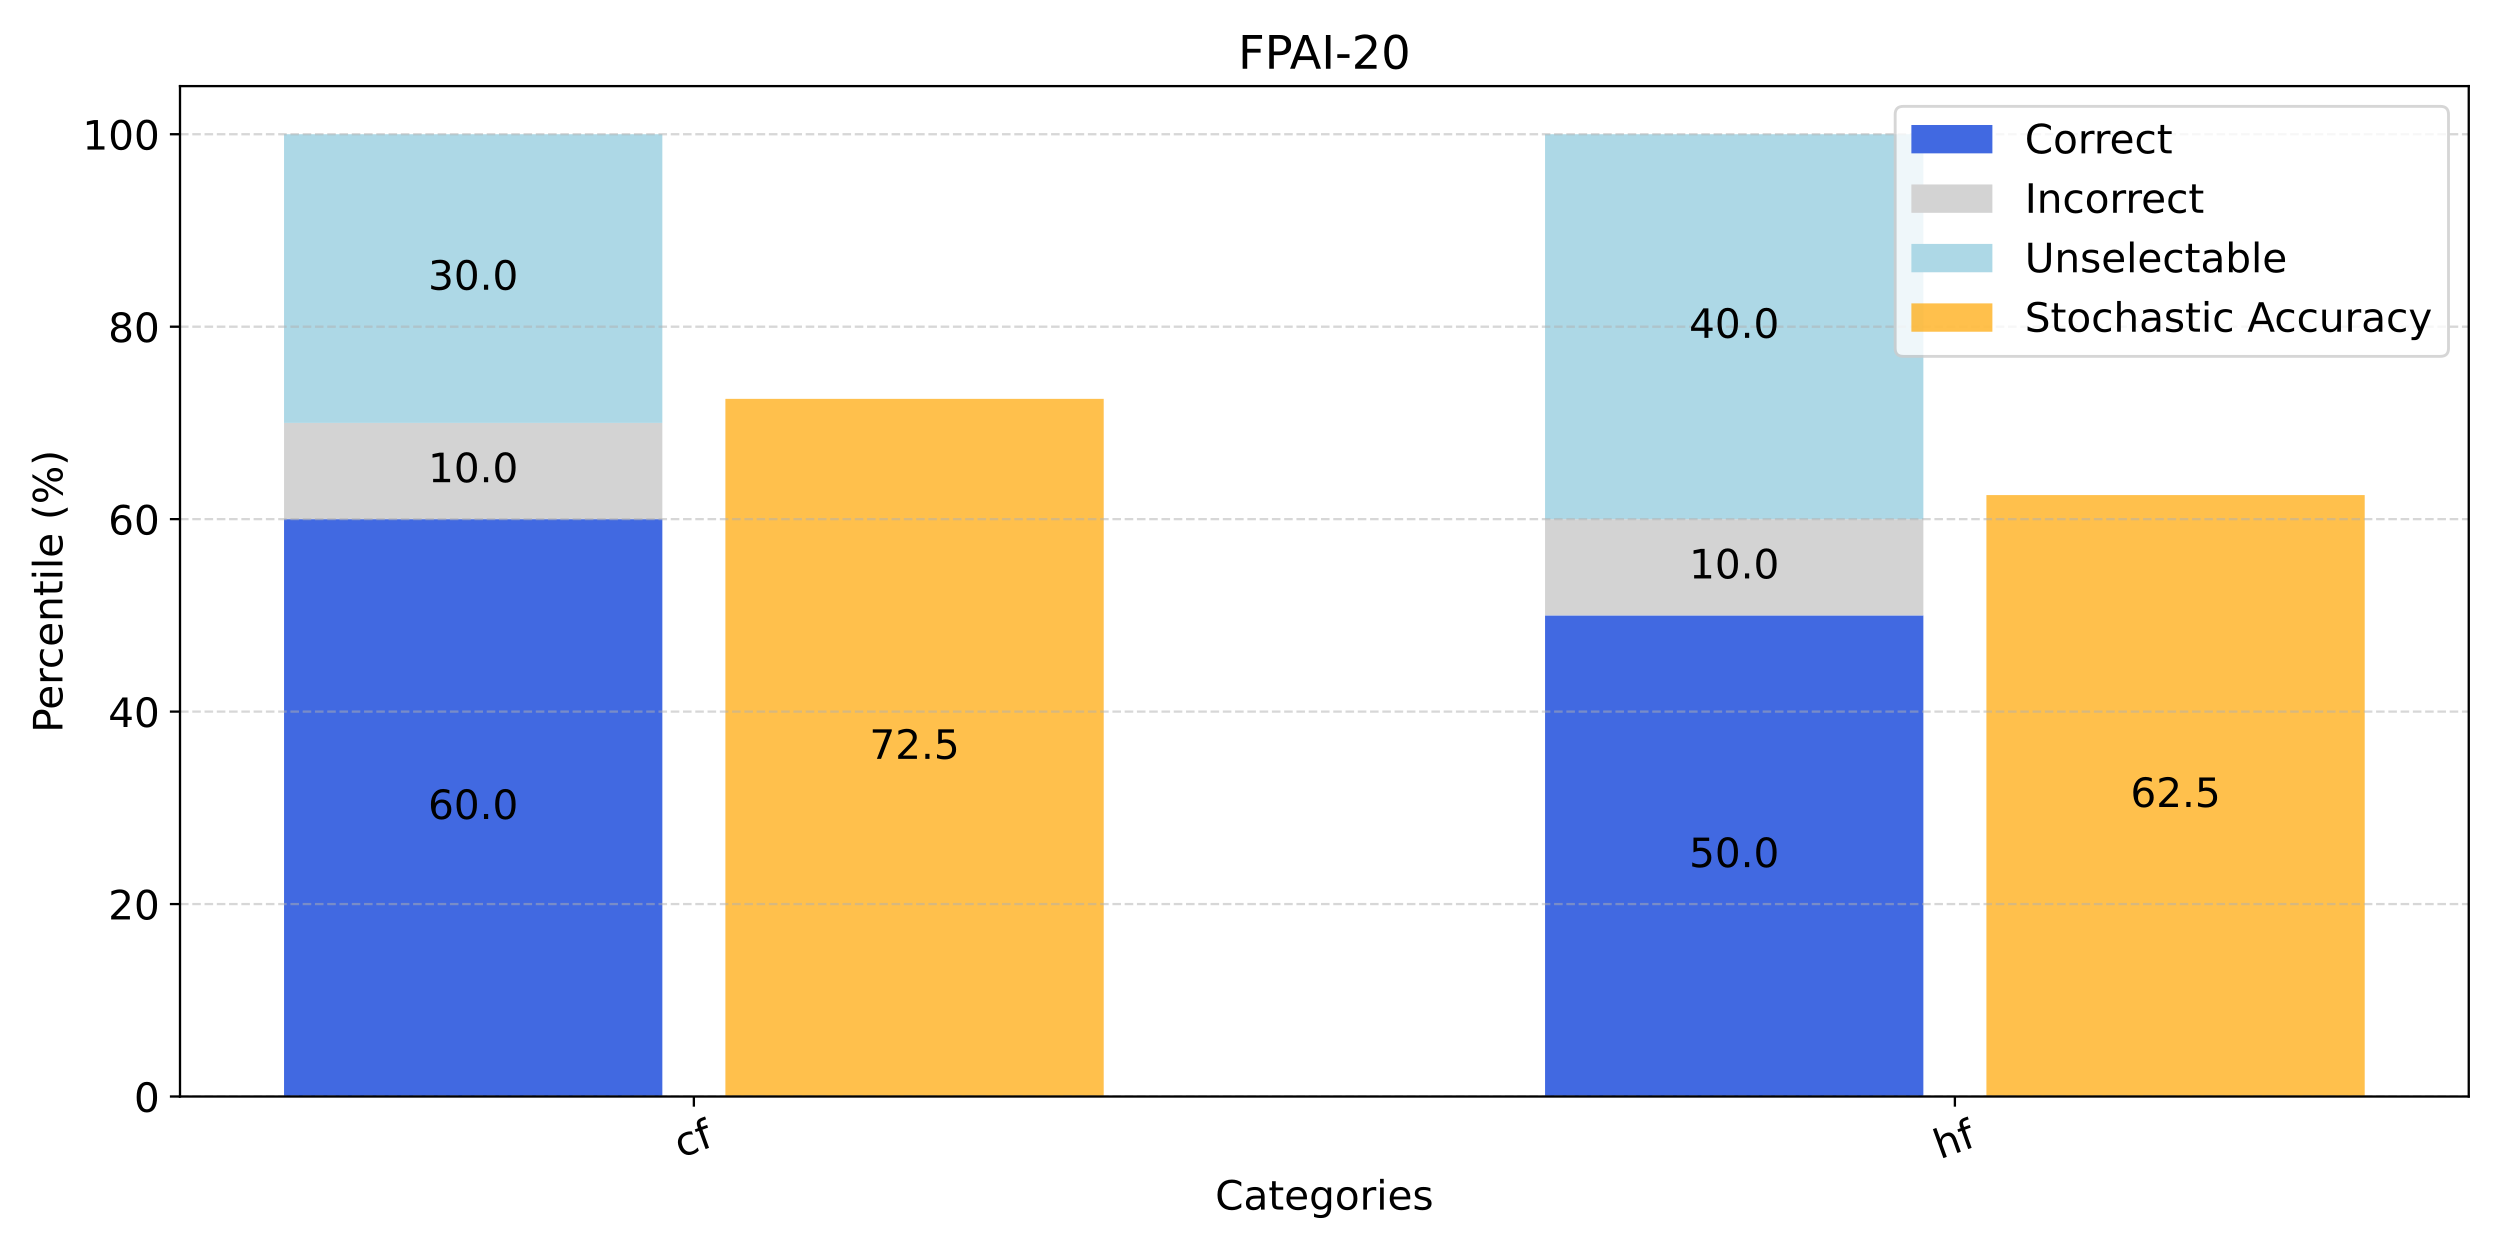
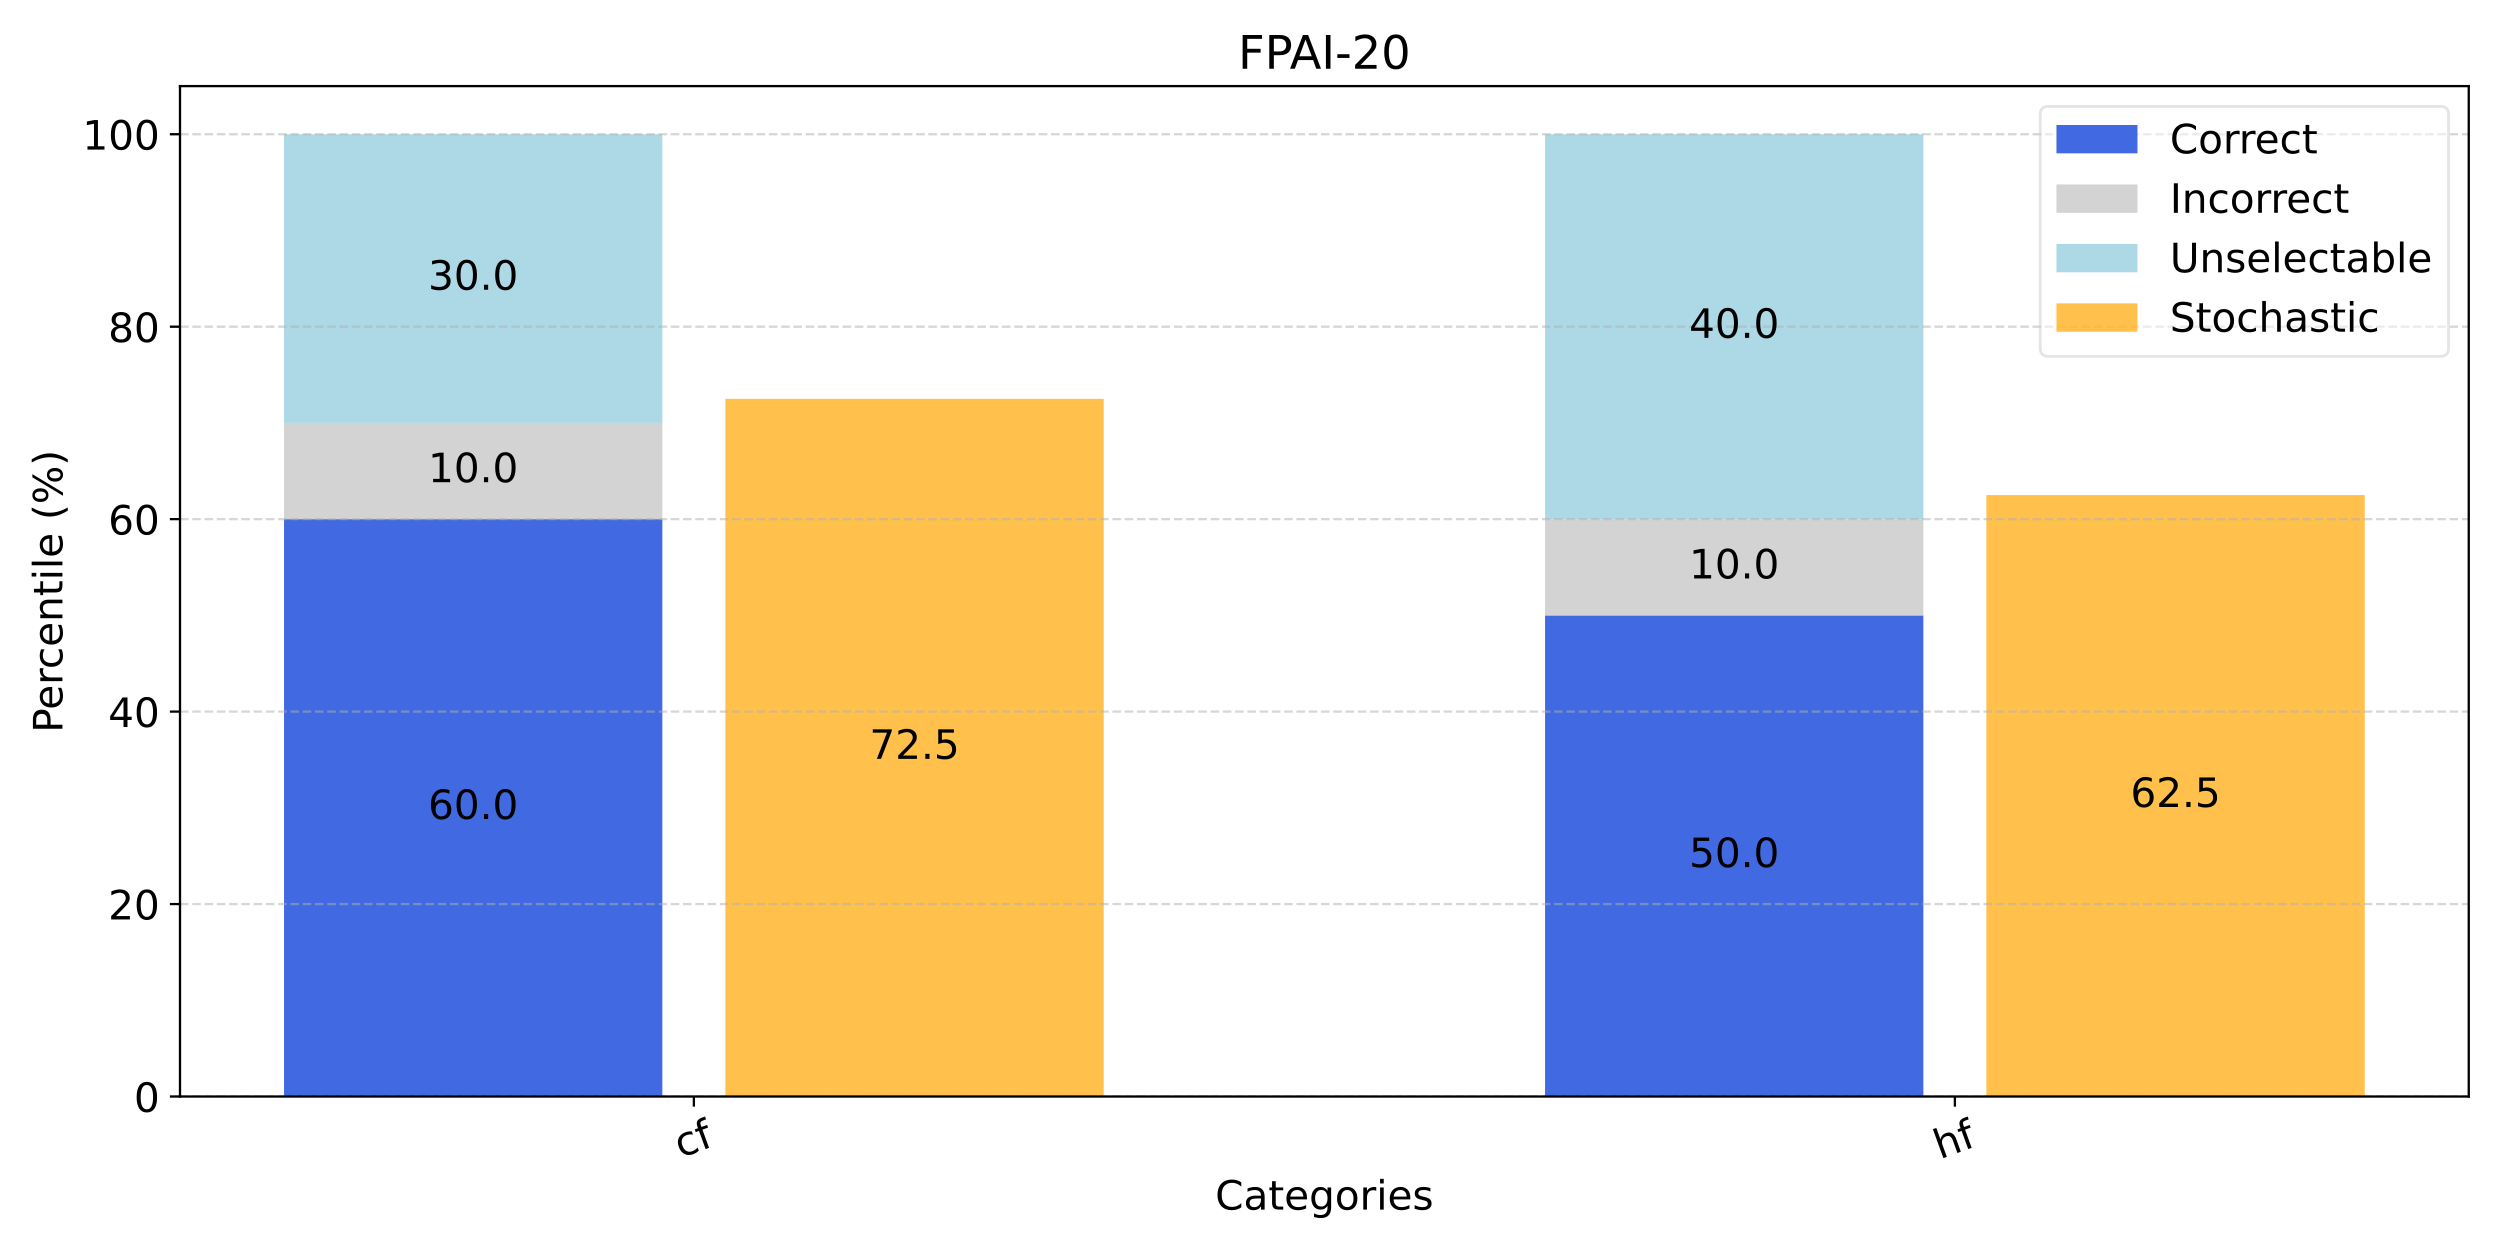
<svg xmlns="http://www.w3.org/2000/svg" xmlns:xlink="http://www.w3.org/1999/xlink" width="864pt" height="432pt" viewBox="0 0 864 432" version="1.1">
  <defs>
    <style type="text/css">*{stroke-linejoin: round; stroke-linecap: butt}</style>
  </defs>
  <g id="figure_1">
    <g id="patch_1">
      <path d="M 0 432  L 864 432  L 864 0  L 0 0  z " style="fill: #ffffff" />
    </g>
    <g id="axes_1">
      <g id="patch_2">
        <path d="M 62.21 378.955  L 853.2 378.955  L 853.2 29.76  L 62.21 29.76  z " style="fill: #ffffff" />
      </g>
      <g id="patch_3">
-         <path d="M 98.164 378.955  L 228.906 378.955  L 228.906 179.415  L 98.164 179.415  z " clip-path="url(#p01ecdde020)" style="fill: #4169e1" />
+         <path d="M 98.164 378.955  L 228.906 378.955  L 228.906 179.415  L 98.164 179.415  z " clip-path="url(#pf4456cab86)" style="fill: #4169e1" />
      </g>
      <g id="patch_4">
-         <path d="M 533.971 378.955  L 664.713 378.955  L 664.713 212.672  L 533.971 212.672  z " clip-path="url(#p01ecdde020)" style="fill: #4169e1" />
+         <path d="M 533.971 378.955  L 664.713 378.955  L 664.713 212.672  L 533.971 212.672  z " clip-path="url(#pf4456cab86)" style="fill: #4169e1" />
      </g>
      <g id="patch_5">
-         <path d="M 98.164 179.415  L 228.906 179.415  L 228.906 146.158  L 98.164 146.158  z " clip-path="url(#p01ecdde020)" style="fill: #d3d3d3" />
+         <path d="M 98.164 179.415  L 228.906 179.415  L 228.906 146.158  L 98.164 146.158  z " clip-path="url(#pf4456cab86)" style="fill: #d3d3d3" />
      </g>
      <g id="patch_6">
-         <path d="M 533.971 212.672  L 664.713 212.672  L 664.713 179.415  L 533.971 179.415  z " clip-path="url(#p01ecdde020)" style="fill: #d3d3d3" />
+         <path d="M 533.971 212.672  L 664.713 212.672  L 664.713 179.415  L 533.971 179.415  z " clip-path="url(#pf4456cab86)" style="fill: #d3d3d3" />
      </g>
      <g id="patch_7">
-         <path d="M 98.164 146.158  L 228.906 146.158  L 228.906 46.388  L 98.164 46.388  z " clip-path="url(#p01ecdde020)" style="fill: #add8e6" />
+         <path d="M 98.164 146.158  L 228.906 146.158  L 228.906 46.388  L 98.164 46.388  z " clip-path="url(#pf4456cab86)" style="fill: #add8e6" />
      </g>
      <g id="patch_8">
-         <path d="M 533.971 179.415  L 664.713 179.415  L 664.713 46.388  L 533.971 46.388  z " clip-path="url(#p01ecdde020)" style="fill: #add8e6" />
+         <path d="M 533.971 179.415  L 664.713 179.415  L 664.713 46.388  L 533.971 46.388  z " clip-path="url(#pf4456cab86)" style="fill: #add8e6" />
      </g>
      <g id="patch_9">
-         <path d="M 250.697 378.955  L 381.439 378.955  L 381.439 137.844  L 250.697 137.844  z " clip-path="url(#p01ecdde020)" style="fill: #ffa500; opacity: 0.7" />
+         <path d="M 250.697 378.955  L 381.439 378.955  L 381.439 137.844  L 250.697 137.844  z " clip-path="url(#pf4456cab86)" style="fill: #ffa500; opacity: 0.7" />
      </g>
      <g id="patch_10">
-         <path d="M 686.504 378.955  L 817.246 378.955  L 817.246 171.101  L 686.504 171.101  z " clip-path="url(#p01ecdde020)" style="fill: #ffa500; opacity: 0.7" />
+         <path d="M 686.504 378.955  L 817.246 378.955  L 817.246 171.101  L 686.504 171.101  z " clip-path="url(#pf4456cab86)" style="fill: #ffa500; opacity: 0.7" />
      </g>
      <g id="matplotlib.axis_1">
        <g id="xtick_1">
          <g id="line2d_1">
            <defs>
-               <path id="mef8f0d0ddb" d="M 0 0  L 0 3.5  " style="stroke: #000000; stroke-width: 0.8" />
-             </defs>
-             <g>
-               <use xlink:href="#mef8f0d0ddb" x="239.801" y="378.955" style="stroke: #000000; stroke-width: 0.8" />
+               <path id="m799cd0ed8f" d="M 0 0  L 0 3.5  " style="stroke: #000000; stroke-width: 0.8" />
+             </defs>
+             <g>
+               <use xlink:href="#m799cd0ed8f" x="239.801" y="378.955" style="stroke: #000000; stroke-width: 0.8" />
            </g>
          </g>
          <g id="text_1">
            <g transform="translate(235.1903 400.2701) rotate(-20) scale(0.14 -0.14)">
              <defs>
                <path id="DejaVuSans-63" d="M 3122 3366  L 3122 2828  Q 2878 2963 2633 3030  Q 2388 3097 2138 3097  Q 1578 3097 1268 2742  Q 959 2388 959 1747  Q 959 1106 1268 751  Q 1578 397 2138 397  Q 2388 397 2633 464  Q 2878 531 3122 666  L 3122 134  Q 2881 22 2623 -34  Q 2366 -91 2075 -91  Q 1284 -91 818 406  Q 353 903 353 1747  Q 353 2603 823 3093  Q 1294 3584 2113 3584  Q 2378 3584 2631 3529  Q 2884 3475 3122 3366  z " transform="scale(0.015625)" />
                <path id="DejaVuSans-66" d="M 2375 4863  L 2375 4384  L 1825 4384  Q 1516 4384 1395 4259  Q 1275 4134 1275 3809  L 1275 3500  L 2222 3500  L 2222 3053  L 1275 3053  L 1275 0  L 697 0  L 697 3053  L 147 3053  L 147 3500  L 697 3500  L 697 3744  Q 697 4328 969 4595  Q 1241 4863 1831 4863  L 2375 4863  z " transform="scale(0.015625)" />
              </defs>
              <use xlink:href="#DejaVuSans-63" />
              <use xlink:href="#DejaVuSans-66" transform="translate(54.98047 0)" />
            </g>
          </g>
        </g>
        <g id="xtick_2">
          <g id="line2d_2">
            <g>
-               <use xlink:href="#mef8f0d0ddb" x="675.609" y="378.955" style="stroke: #000000; stroke-width: 0.8" />
+               <use xlink:href="#m799cd0ed8f" x="675.609" y="378.955" style="stroke: #000000; stroke-width: 0.8" />
            </g>
          </g>
          <g id="text_2">
            <g transform="translate(670.4455 400.6719) rotate(-20) scale(0.14 -0.14)">
              <defs>
                <path id="DejaVuSans-68" d="M 3513 2113  L 3513 0  L 2938 0  L 2938 2094  Q 2938 2591 2744 2837  Q 2550 3084 2163 3084  Q 1697 3084 1428 2787  Q 1159 2491 1159 1978  L 1159 0  L 581 0  L 581 4863  L 1159 4863  L 1159 2956  Q 1366 3272 1645 3428  Q 1925 3584 2291 3584  Q 2894 3584 3203 3211  Q 3513 2838 3513 2113  z " transform="scale(0.015625)" />
              </defs>
              <use xlink:href="#DejaVuSans-68" />
              <use xlink:href="#DejaVuSans-66" transform="translate(63.37891 0)" />
            </g>
          </g>
        </g>
        <g id="text_3">
          <g transform="translate(419.9728 418.0456) scale(0.14 -0.14)">
            <defs>
              <path id="DejaVuSans-43" d="M 4122 4306  L 4122 3641  Q 3803 3938 3442 4084  Q 3081 4231 2675 4231  Q 1875 4231 1450 3742  Q 1025 3253 1025 2328  Q 1025 1406 1450 917  Q 1875 428 2675 428  Q 3081 428 3442 575  Q 3803 722 4122 1019  L 4122 359  Q 3791 134 3420 21  Q 3050 -91 2638 -91  Q 1578 -91 968 557  Q 359 1206 359 2328  Q 359 3453 968 4101  Q 1578 4750 2638 4750  Q 3056 4750 3426 4639  Q 3797 4528 4122 4306  z " transform="scale(0.015625)" />
              <path id="DejaVuSans-61" d="M 2194 1759  Q 1497 1759 1228 1600  Q 959 1441 959 1056  Q 959 750 1161 570  Q 1363 391 1709 391  Q 2188 391 2477 730  Q 2766 1069 2766 1631  L 2766 1759  L 2194 1759  z M 3341 1997  L 3341 0  L 2766 0  L 2766 531  Q 2569 213 2275 61  Q 1981 -91 1556 -91  Q 1019 -91 701 211  Q 384 513 384 1019  Q 384 1609 779 1909  Q 1175 2209 1959 2209  L 2766 2209  L 2766 2266  Q 2766 2663 2505 2880  Q 2244 3097 1772 3097  Q 1472 3097 1187 3025  Q 903 2953 641 2809  L 641 3341  Q 956 3463 1253 3523  Q 1550 3584 1831 3584  Q 2591 3584 2966 3190  Q 3341 2797 3341 1997  z " transform="scale(0.015625)" />
              <path id="DejaVuSans-74" d="M 1172 4494  L 1172 3500  L 2356 3500  L 2356 3053  L 1172 3053  L 1172 1153  Q 1172 725 1289 603  Q 1406 481 1766 481  L 2356 481  L 2356 0  L 1766 0  Q 1100 0 847 248  Q 594 497 594 1153  L 594 3053  L 172 3053  L 172 3500  L 594 3500  L 594 4494  L 1172 4494  z " transform="scale(0.015625)" />
              <path id="DejaVuSans-65" d="M 3597 1894  L 3597 1613  L 953 1613  Q 991 1019 1311 708  Q 1631 397 2203 397  Q 2534 397 2845 478  Q 3156 559 3463 722  L 3463 178  Q 3153 47 2828 -22  Q 2503 -91 2169 -91  Q 1331 -91 842 396  Q 353 884 353 1716  Q 353 2575 817 3079  Q 1281 3584 2069 3584  Q 2775 3584 3186 3129  Q 3597 2675 3597 1894  z M 3022 2063  Q 3016 2534 2758 2815  Q 2500 3097 2075 3097  Q 1594 3097 1305 2825  Q 1016 2553 972 2059  L 3022 2063  z " transform="scale(0.015625)" />
              <path id="DejaVuSans-67" d="M 2906 1791  Q 2906 2416 2648 2759  Q 2391 3103 1925 3103  Q 1463 3103 1205 2759  Q 947 2416 947 1791  Q 947 1169 1205 825  Q 1463 481 1925 481  Q 2391 481 2648 825  Q 2906 1169 2906 1791  z M 3481 434  Q 3481 -459 3084 -895  Q 2688 -1331 1869 -1331  Q 1566 -1331 1297 -1286  Q 1028 -1241 775 -1147  L 775 -588  Q 1028 -725 1275 -790  Q 1522 -856 1778 -856  Q 2344 -856 2625 -561  Q 2906 -266 2906 331  L 2906 616  Q 2728 306 2450 153  Q 2172 0 1784 0  Q 1141 0 747 490  Q 353 981 353 1791  Q 353 2603 747 3093  Q 1141 3584 1784 3584  Q 2172 3584 2450 3431  Q 2728 3278 2906 2969  L 2906 3500  L 3481 3500  L 3481 434  z " transform="scale(0.015625)" />
              <path id="DejaVuSans-6f" d="M 1959 3097  Q 1497 3097 1228 2736  Q 959 2375 959 1747  Q 959 1119 1226 758  Q 1494 397 1959 397  Q 2419 397 2687 759  Q 2956 1122 2956 1747  Q 2956 2369 2687 2733  Q 2419 3097 1959 3097  z M 1959 3584  Q 2709 3584 3137 3096  Q 3566 2609 3566 1747  Q 3566 888 3137 398  Q 2709 -91 1959 -91  Q 1206 -91 779 398  Q 353 888 353 1747  Q 353 2609 779 3096  Q 1206 3584 1959 3584  z " transform="scale(0.015625)" />
              <path id="DejaVuSans-72" d="M 2631 2963  Q 2534 3019 2420 3045  Q 2306 3072 2169 3072  Q 1681 3072 1420 2755  Q 1159 2438 1159 1844  L 1159 0  L 581 0  L 581 3500  L 1159 3500  L 1159 2956  Q 1341 3275 1631 3429  Q 1922 3584 2338 3584  Q 2397 3584 2469 3576  Q 2541 3569 2628 3553  L 2631 2963  z " transform="scale(0.015625)" />
              <path id="DejaVuSans-69" d="M 603 3500  L 1178 3500  L 1178 0  L 603 0  L 603 3500  z M 603 4863  L 1178 4863  L 1178 4134  L 603 4134  L 603 4863  z " transform="scale(0.015625)" />
              <path id="DejaVuSans-73" d="M 2834 3397  L 2834 2853  Q 2591 2978 2328 3040  Q 2066 3103 1784 3103  Q 1356 3103 1142 2972  Q 928 2841 928 2578  Q 928 2378 1081 2264  Q 1234 2150 1697 2047  L 1894 2003  Q 2506 1872 2764 1633  Q 3022 1394 3022 966  Q 3022 478 2636 193  Q 2250 -91 1575 -91  Q 1294 -91 989 -36  Q 684 19 347 128  L 347 722  Q 666 556 975 473  Q 1284 391 1588 391  Q 1994 391 2212 530  Q 2431 669 2431 922  Q 2431 1156 2273 1281  Q 2116 1406 1581 1522  L 1381 1569  Q 847 1681 609 1914  Q 372 2147 372 2553  Q 372 3047 722 3315  Q 1072 3584 1716 3584  Q 2034 3584 2315 3537  Q 2597 3491 2834 3397  z " transform="scale(0.015625)" />
            </defs>
            <use xlink:href="#DejaVuSans-43" />
            <use xlink:href="#DejaVuSans-61" transform="translate(69.82422 0)" />
            <use xlink:href="#DejaVuSans-74" transform="translate(131.1035 0)" />
            <use xlink:href="#DejaVuSans-65" transform="translate(170.3125 0)" />
            <use xlink:href="#DejaVuSans-67" transform="translate(231.8359 0)" />
            <use xlink:href="#DejaVuSans-6f" transform="translate(295.3125 0)" />
            <use xlink:href="#DejaVuSans-72" transform="translate(356.4941 0)" />
            <use xlink:href="#DejaVuSans-69" transform="translate(397.6074 0)" />
            <use xlink:href="#DejaVuSans-65" transform="translate(425.3906 0)" />
            <use xlink:href="#DejaVuSans-73" transform="translate(486.9141 0)" />
          </g>
        </g>
      </g>
      <g id="matplotlib.axis_2">
        <g id="ytick_1">
          <g id="line2d_3">
-             <path d="M 62.21 378.955  L 853.2 378.955  " clip-path="url(#p01ecdde020)" style="fill: none; stroke-dasharray: 2.96,1.28; stroke-dashoffset: 0; stroke: #b0b0b0; stroke-opacity: 0.5; stroke-width: 0.8" />
+             <path d="M 62.21 378.955  L 853.2 378.955  " clip-path="url(#pf4456cab86)" style="fill: none; stroke-dasharray: 2.96,1.28; stroke-dashoffset: 0; stroke: #b0b0b0; stroke-opacity: 0.5; stroke-width: 0.8" />
          </g>
          <g id="line2d_4">
            <defs>
-               <path id="m3353f04054" d="M 0 0  L -3.5 0  " style="stroke: #000000; stroke-width: 0.8" />
-             </defs>
-             <g>
-               <use xlink:href="#m3353f04054" x="62.21" y="378.955" style="stroke: #000000; stroke-width: 0.8" />
+               <path id="m3be1c52af2" d="M 0 0  L -3.5 0  " style="stroke: #000000; stroke-width: 0.8" />
+             </defs>
+             <g>
+               <use xlink:href="#m3be1c52af2" x="62.21" y="378.955" style="stroke: #000000; stroke-width: 0.8" />
            </g>
          </g>
          <g id="text_4">
            <g transform="translate(46.3025 384.2743) scale(0.14 -0.14)">
              <defs>
                <path id="DejaVuSans-30" d="M 2034 4250  Q 1547 4250 1301 3770  Q 1056 3291 1056 2328  Q 1056 1369 1301 889  Q 1547 409 2034 409  Q 2525 409 2770 889  Q 3016 1369 3016 2328  Q 3016 3291 2770 3770  Q 2525 4250 2034 4250  z M 2034 4750  Q 2819 4750 3233 4129  Q 3647 3509 3647 2328  Q 3647 1150 3233 529  Q 2819 -91 2034 -91  Q 1250 -91 836 529  Q 422 1150 422 2328  Q 422 3509 836 4129  Q 1250 4750 2034 4750  z " transform="scale(0.015625)" />
              </defs>
              <use xlink:href="#DejaVuSans-30" />
            </g>
          </g>
        </g>
        <g id="ytick_2">
          <g id="line2d_5">
-             <path d="M 62.21 312.442  L 853.2 312.442  " clip-path="url(#p01ecdde020)" style="fill: none; stroke-dasharray: 2.96,1.28; stroke-dashoffset: 0; stroke: #b0b0b0; stroke-opacity: 0.5; stroke-width: 0.8" />
+             <path d="M 62.21 312.442  L 853.2 312.442  " clip-path="url(#pf4456cab86)" style="fill: none; stroke-dasharray: 2.96,1.28; stroke-dashoffset: 0; stroke: #b0b0b0; stroke-opacity: 0.5; stroke-width: 0.8" />
          </g>
          <g id="line2d_6">
            <g>
-               <use xlink:href="#m3353f04054" x="62.21" y="312.442" style="stroke: #000000; stroke-width: 0.8" />
+               <use xlink:href="#m3be1c52af2" x="62.21" y="312.442" style="stroke: #000000; stroke-width: 0.8" />
            </g>
          </g>
          <g id="text_5">
            <g transform="translate(37.395 317.7609) scale(0.14 -0.14)">
              <defs>
                <path id="DejaVuSans-32" d="M 1228 531  L 3431 531  L 3431 0  L 469 0  L 469 531  Q 828 903 1448 1529  Q 2069 2156 2228 2338  Q 2531 2678 2651 2914  Q 2772 3150 2772 3378  Q 2772 3750 2511 3984  Q 2250 4219 1831 4219  Q 1534 4219 1204 4116  Q 875 4013 500 3803  L 500 4441  Q 881 4594 1212 4672  Q 1544 4750 1819 4750  Q 2544 4750 2975 4387  Q 3406 4025 3406 3419  Q 3406 3131 3298 2873  Q 3191 2616 2906 2266  Q 2828 2175 2409 1742  Q 1991 1309 1228 531  z " transform="scale(0.015625)" />
              </defs>
              <use xlink:href="#DejaVuSans-32" />
              <use xlink:href="#DejaVuSans-30" transform="translate(63.62305 0)" />
            </g>
          </g>
        </g>
        <g id="ytick_3">
          <g id="line2d_7">
-             <path d="M 62.21 245.929  L 853.2 245.929  " clip-path="url(#p01ecdde020)" style="fill: none; stroke-dasharray: 2.96,1.28; stroke-dashoffset: 0; stroke: #b0b0b0; stroke-opacity: 0.5; stroke-width: 0.8" />
+             <path d="M 62.21 245.929  L 853.2 245.929  " clip-path="url(#pf4456cab86)" style="fill: none; stroke-dasharray: 2.96,1.28; stroke-dashoffset: 0; stroke: #b0b0b0; stroke-opacity: 0.5; stroke-width: 0.8" />
          </g>
          <g id="line2d_8">
            <g>
-               <use xlink:href="#m3353f04054" x="62.21" y="245.929" style="stroke: #000000; stroke-width: 0.8" />
+               <use xlink:href="#m3be1c52af2" x="62.21" y="245.929" style="stroke: #000000; stroke-width: 0.8" />
            </g>
          </g>
          <g id="text_6">
            <g transform="translate(37.395 251.2475) scale(0.14 -0.14)">
              <defs>
                <path id="DejaVuSans-34" d="M 2419 4116  L 825 1625  L 2419 1625  L 2419 4116  z M 2253 4666  L 3047 4666  L 3047 1625  L 3713 1625  L 3713 1100  L 3047 1100  L 3047 0  L 2419 0  L 2419 1100  L 313 1100  L 313 1709  L 2253 4666  z " transform="scale(0.015625)" />
              </defs>
              <use xlink:href="#DejaVuSans-34" />
              <use xlink:href="#DejaVuSans-30" transform="translate(63.62305 0)" />
            </g>
          </g>
        </g>
        <g id="ytick_4">
          <g id="line2d_9">
-             <path d="M 62.21 179.415  L 853.2 179.415  " clip-path="url(#p01ecdde020)" style="fill: none; stroke-dasharray: 2.96,1.28; stroke-dashoffset: 0; stroke: #b0b0b0; stroke-opacity: 0.5; stroke-width: 0.8" />
+             <path d="M 62.21 179.415  L 853.2 179.415  " clip-path="url(#pf4456cab86)" style="fill: none; stroke-dasharray: 2.96,1.28; stroke-dashoffset: 0; stroke: #b0b0b0; stroke-opacity: 0.5; stroke-width: 0.8" />
          </g>
          <g id="line2d_10">
            <g>
-               <use xlink:href="#m3353f04054" x="62.21" y="179.415" style="stroke: #000000; stroke-width: 0.8" />
+               <use xlink:href="#m3be1c52af2" x="62.21" y="179.415" style="stroke: #000000; stroke-width: 0.8" />
            </g>
          </g>
          <g id="text_7">
            <g transform="translate(37.395 184.7341) scale(0.14 -0.14)">
              <defs>
                <path id="DejaVuSans-36" d="M 2113 2584  Q 1688 2584 1439 2293  Q 1191 2003 1191 1497  Q 1191 994 1439 701  Q 1688 409 2113 409  Q 2538 409 2786 701  Q 3034 994 3034 1497  Q 3034 2003 2786 2293  Q 2538 2584 2113 2584  z M 3366 4563  L 3366 3988  Q 3128 4100 2886 4159  Q 2644 4219 2406 4219  Q 1781 4219 1451 3797  Q 1122 3375 1075 2522  Q 1259 2794 1537 2939  Q 1816 3084 2150 3084  Q 2853 3084 3261 2657  Q 3669 2231 3669 1497  Q 3669 778 3244 343  Q 2819 -91 2113 -91  Q 1303 -91 875 529  Q 447 1150 447 2328  Q 447 3434 972 4092  Q 1497 4750 2381 4750  Q 2619 4750 2861 4703  Q 3103 4656 3366 4563  z " transform="scale(0.015625)" />
              </defs>
              <use xlink:href="#DejaVuSans-36" />
              <use xlink:href="#DejaVuSans-30" transform="translate(63.62305 0)" />
            </g>
          </g>
        </g>
        <g id="ytick_5">
          <g id="line2d_11">
-             <path d="M 62.21 112.902  L 853.2 112.902  " clip-path="url(#p01ecdde020)" style="fill: none; stroke-dasharray: 2.96,1.28; stroke-dashoffset: 0; stroke: #b0b0b0; stroke-opacity: 0.5; stroke-width: 0.8" />
+             <path d="M 62.21 112.902  L 853.2 112.902  " clip-path="url(#pf4456cab86)" style="fill: none; stroke-dasharray: 2.96,1.28; stroke-dashoffset: 0; stroke: #b0b0b0; stroke-opacity: 0.5; stroke-width: 0.8" />
          </g>
          <g id="line2d_12">
            <g>
-               <use xlink:href="#m3353f04054" x="62.21" y="112.902" style="stroke: #000000; stroke-width: 0.8" />
+               <use xlink:href="#m3be1c52af2" x="62.21" y="112.902" style="stroke: #000000; stroke-width: 0.8" />
            </g>
          </g>
          <g id="text_8">
            <g transform="translate(37.395 118.2207) scale(0.14 -0.14)">
              <defs>
                <path id="DejaVuSans-38" d="M 2034 2216  Q 1584 2216 1326 1975  Q 1069 1734 1069 1313  Q 1069 891 1326 650  Q 1584 409 2034 409  Q 2484 409 2743 651  Q 3003 894 3003 1313  Q 3003 1734 2745 1975  Q 2488 2216 2034 2216  z M 1403 2484  Q 997 2584 770 2862  Q 544 3141 544 3541  Q 544 4100 942 4425  Q 1341 4750 2034 4750  Q 2731 4750 3128 4425  Q 3525 4100 3525 3541  Q 3525 3141 3298 2862  Q 3072 2584 2669 2484  Q 3125 2378 3379 2068  Q 3634 1759 3634 1313  Q 3634 634 3220 271  Q 2806 -91 2034 -91  Q 1263 -91 848 271  Q 434 634 434 1313  Q 434 1759 690 2068  Q 947 2378 1403 2484  z M 1172 3481  Q 1172 3119 1398 2916  Q 1625 2713 2034 2713  Q 2441 2713 2670 2916  Q 2900 3119 2900 3481  Q 2900 3844 2670 4047  Q 2441 4250 2034 4250  Q 1625 4250 1398 4047  Q 1172 3844 1172 3481  z " transform="scale(0.015625)" />
              </defs>
              <use xlink:href="#DejaVuSans-38" />
              <use xlink:href="#DejaVuSans-30" transform="translate(63.62305 0)" />
            </g>
          </g>
        </g>
        <g id="ytick_6">
          <g id="line2d_13">
-             <path d="M 62.21 46.388  L 853.2 46.388  " clip-path="url(#p01ecdde020)" style="fill: none; stroke-dasharray: 2.96,1.28; stroke-dashoffset: 0; stroke: #b0b0b0; stroke-opacity: 0.5; stroke-width: 0.8" />
+             <path d="M 62.21 46.388  L 853.2 46.388  " clip-path="url(#pf4456cab86)" style="fill: none; stroke-dasharray: 2.96,1.28; stroke-dashoffset: 0; stroke: #b0b0b0; stroke-opacity: 0.5; stroke-width: 0.8" />
          </g>
          <g id="line2d_14">
            <g>
-               <use xlink:href="#m3353f04054" x="62.21" y="46.388" style="stroke: #000000; stroke-width: 0.8" />
+               <use xlink:href="#m3be1c52af2" x="62.21" y="46.388" style="stroke: #000000; stroke-width: 0.8" />
            </g>
          </g>
          <g id="text_9">
            <g transform="translate(28.4875 51.70726) scale(0.14 -0.14)">
              <defs>
                <path id="DejaVuSans-31" d="M 794 531  L 1825 531  L 1825 4091  L 703 3866  L 703 4441  L 1819 4666  L 2450 4666  L 2450 531  L 3481 531  L 3481 0  L 794 0  L 794 531  z " transform="scale(0.015625)" />
              </defs>
              <use xlink:href="#DejaVuSans-31" />
              <use xlink:href="#DejaVuSans-30" transform="translate(63.62305 0)" />
              <use xlink:href="#DejaVuSans-30" transform="translate(127.2461 0)" />
            </g>
          </g>
        </g>
        <g id="text_10">
          <g transform="translate(21.57594 253.2232) rotate(-90) scale(0.14 -0.14)">
            <defs>
              <path id="DejaVuSans-50" d="M 1259 4147  L 1259 2394  L 2053 2394  Q 2494 2394 2734 2622  Q 2975 2850 2975 3272  Q 2975 3691 2734 3919  Q 2494 4147 2053 4147  L 1259 4147  z M 628 4666  L 2053 4666  Q 2838 4666 3239 4311  Q 3641 3956 3641 3272  Q 3641 2581 3239 2228  Q 2838 1875 2053 1875  L 1259 1875  L 1259 0  L 628 0  L 628 4666  z " transform="scale(0.015625)" />
              <path id="DejaVuSans-6e" d="M 3513 2113  L 3513 0  L 2938 0  L 2938 2094  Q 2938 2591 2744 2837  Q 2550 3084 2163 3084  Q 1697 3084 1428 2787  Q 1159 2491 1159 1978  L 1159 0  L 581 0  L 581 3500  L 1159 3500  L 1159 2956  Q 1366 3272 1645 3428  Q 1925 3584 2291 3584  Q 2894 3584 3203 3211  Q 3513 2838 3513 2113  z " transform="scale(0.015625)" />
              <path id="DejaVuSans-6c" d="M 603 4863  L 1178 4863  L 1178 0  L 603 0  L 603 4863  z " transform="scale(0.015625)" />
              <path id="DejaVuSans-20" transform="scale(0.015625)" />
              <path id="DejaVuSans-28" d="M 1984 4856  Q 1566 4138 1362 3434  Q 1159 2731 1159 2009  Q 1159 1288 1364 580  Q 1569 -128 1984 -844  L 1484 -844  Q 1016 -109 783 600  Q 550 1309 550 2009  Q 550 2706 781 3412  Q 1013 4119 1484 4856  L 1984 4856  z " transform="scale(0.015625)" />
              <path id="DejaVuSans-25" d="M 4653 2053  Q 4381 2053 4226 1822  Q 4072 1591 4072 1178  Q 4072 772 4226 539  Q 4381 306 4653 306  Q 4919 306 5073 539  Q 5228 772 5228 1178  Q 5228 1588 5073 1820  Q 4919 2053 4653 2053  z M 4653 2450  Q 5147 2450 5437 2106  Q 5728 1763 5728 1178  Q 5728 594 5436 251  Q 5144 -91 4653 -91  Q 4153 -91 3862 251  Q 3572 594 3572 1178  Q 3572 1766 3864 2108  Q 4156 2450 4653 2450  z M 1428 4353  Q 1159 4353 1004 4120  Q 850 3888 850 3481  Q 850 3069 1003 2837  Q 1156 2606 1428 2606  Q 1700 2606 1854 2837  Q 2009 3069 2009 3481  Q 2009 3884 1853 4118  Q 1697 4353 1428 4353  z M 4250 4750  L 4750 4750  L 1831 -91  L 1331 -91  L 4250 4750  z M 1428 4750  Q 1922 4750 2215 4408  Q 2509 4066 2509 3481  Q 2509 2891 2217 2550  Q 1925 2209 1428 2209  Q 931 2209 642 2551  Q 353 2894 353 3481  Q 353 4063 643 4406  Q 934 4750 1428 4750  z " transform="scale(0.015625)" />
              <path id="DejaVuSans-29" d="M 513 4856  L 1013 4856  Q 1481 4119 1714 3412  Q 1947 2706 1947 2009  Q 1947 1309 1714 600  Q 1481 -109 1013 -844  L 513 -844  Q 928 -128 1133 580  Q 1338 1288 1338 2009  Q 1338 2731 1133 3434  Q 928 4138 513 4856  z " transform="scale(0.015625)" />
            </defs>
            <use xlink:href="#DejaVuSans-50" />
            <use xlink:href="#DejaVuSans-65" transform="translate(56.67773 0)" />
            <use xlink:href="#DejaVuSans-72" transform="translate(118.2012 0)" />
            <use xlink:href="#DejaVuSans-63" transform="translate(157.0645 0)" />
            <use xlink:href="#DejaVuSans-65" transform="translate(212.0449 0)" />
            <use xlink:href="#DejaVuSans-6e" transform="translate(273.5684 0)" />
            <use xlink:href="#DejaVuSans-74" transform="translate(336.9473 0)" />
            <use xlink:href="#DejaVuSans-69" transform="translate(376.1562 0)" />
            <use xlink:href="#DejaVuSans-6c" transform="translate(403.9395 0)" />
            <use xlink:href="#DejaVuSans-65" transform="translate(431.7227 0)" />
            <use xlink:href="#DejaVuSans-20" transform="translate(493.2461 0)" />
            <use xlink:href="#DejaVuSans-28" transform="translate(525.0332 0)" />
            <use xlink:href="#DejaVuSans-25" transform="translate(564.0469 0)" />
            <use xlink:href="#DejaVuSans-29" transform="translate(659.0664 0)" />
          </g>
        </g>
      </g>
      <g id="patch_11">
        <path d="M 62.21 378.955  L 62.21 29.76  " style="fill: none; stroke: #000000; stroke-width: 0.8; stroke-linejoin: miter; stroke-linecap: square" />
      </g>
      <g id="patch_12">
        <path d="M 853.2 378.955  L 853.2 29.76  " style="fill: none; stroke: #000000; stroke-width: 0.8; stroke-linejoin: miter; stroke-linecap: square" />
      </g>
      <g id="patch_13">
        <path d="M 62.21 378.955  L 853.2 378.955  " style="fill: none; stroke: #000000; stroke-width: 0.8; stroke-linejoin: miter; stroke-linecap: square" />
      </g>
      <g id="patch_14">
        <path d="M 62.21 29.76  L 853.2 29.76  " style="fill: none; stroke: #000000; stroke-width: 0.8; stroke-linejoin: miter; stroke-linecap: square" />
      </g>
      <g id="text_11">
        <g transform="translate(147.9492 283.0484) scale(0.14 -0.14)">
          <defs>
            <path id="DejaVuSans-2e" d="M 684 794  L 1344 794  L 1344 0  L 684 0  L 684 794  z " transform="scale(0.015625)" />
          </defs>
          <use xlink:href="#DejaVuSans-36" />
          <use xlink:href="#DejaVuSans-30" transform="translate(63.62305 0)" />
          <use xlink:href="#DejaVuSans-2e" transform="translate(127.2461 0)" />
          <use xlink:href="#DejaVuSans-30" transform="translate(159.0332 0)" />
        </g>
      </g>
      <g id="text_12">
        <g transform="translate(583.7564 299.6768) scale(0.14 -0.14)">
          <defs>
            <path id="DejaVuSans-35" d="M 691 4666  L 3169 4666  L 3169 4134  L 1269 4134  L 1269 2991  Q 1406 3038 1543 3061  Q 1681 3084 1819 3084  Q 2600 3084 3056 2656  Q 3513 2228 3513 1497  Q 3513 744 3044 326  Q 2575 -91 1722 -91  Q 1428 -91 1123 -41  Q 819 9 494 109  L 494 744  Q 775 591 1075 516  Q 1375 441 1709 441  Q 2250 441 2565 725  Q 2881 1009 2881 1497  Q 2881 1984 2565 2268  Q 2250 2553 1709 2553  Q 1456 2553 1204 2497  Q 953 2441 691 2322  L 691 4666  z " transform="scale(0.015625)" />
          </defs>
          <use xlink:href="#DejaVuSans-35" />
          <use xlink:href="#DejaVuSans-30" transform="translate(63.62305 0)" />
          <use xlink:href="#DejaVuSans-2e" transform="translate(127.2461 0)" />
          <use xlink:href="#DejaVuSans-30" transform="translate(159.0332 0)" />
        </g>
      </g>
      <g id="text_13">
        <g transform="translate(147.9492 166.6499) scale(0.14 -0.14)">
          <use xlink:href="#DejaVuSans-31" />
          <use xlink:href="#DejaVuSans-30" transform="translate(63.62305 0)" />
          <use xlink:href="#DejaVuSans-2e" transform="translate(127.2461 0)" />
          <use xlink:href="#DejaVuSans-30" transform="translate(159.0332 0)" />
        </g>
      </g>
      <g id="text_14">
        <g transform="translate(583.7564 199.9066) scale(0.14 -0.14)">
          <use xlink:href="#DejaVuSans-31" />
          <use xlink:href="#DejaVuSans-30" transform="translate(63.62305 0)" />
          <use xlink:href="#DejaVuSans-2e" transform="translate(127.2461 0)" />
          <use xlink:href="#DejaVuSans-30" transform="translate(159.0332 0)" />
        </g>
      </g>
      <g id="text_15">
        <g transform="translate(147.9492 100.1365) scale(0.14 -0.14)">
          <defs>
            <path id="DejaVuSans-33" d="M 2597 2516  Q 3050 2419 3304 2112  Q 3559 1806 3559 1356  Q 3559 666 3084 287  Q 2609 -91 1734 -91  Q 1441 -91 1130 -33  Q 819 25 488 141  L 488 750  Q 750 597 1062 519  Q 1375 441 1716 441  Q 2309 441 2620 675  Q 2931 909 2931 1356  Q 2931 1769 2642 2001  Q 2353 2234 1838 2234  L 1294 2234  L 1294 2753  L 1863 2753  Q 2328 2753 2575 2939  Q 2822 3125 2822 3475  Q 2822 3834 2567 4026  Q 2313 4219 1838 4219  Q 1578 4219 1281 4162  Q 984 4106 628 3988  L 628 4550  Q 988 4650 1302 4700  Q 1616 4750 1894 4750  Q 2613 4750 3031 4423  Q 3450 4097 3450 3541  Q 3450 3153 3228 2886  Q 3006 2619 2597 2516  z " transform="scale(0.015625)" />
          </defs>
          <use xlink:href="#DejaVuSans-33" />
          <use xlink:href="#DejaVuSans-30" transform="translate(63.62305 0)" />
          <use xlink:href="#DejaVuSans-2e" transform="translate(127.2461 0)" />
          <use xlink:href="#DejaVuSans-30" transform="translate(159.0332 0)" />
        </g>
      </g>
      <g id="text_16">
        <g transform="translate(583.7564 116.7649) scale(0.14 -0.14)">
          <use xlink:href="#DejaVuSans-34" />
          <use xlink:href="#DejaVuSans-30" transform="translate(63.62305 0)" />
          <use xlink:href="#DejaVuSans-2e" transform="translate(127.2461 0)" />
          <use xlink:href="#DejaVuSans-30" transform="translate(159.0332 0)" />
        </g>
      </g>
      <g id="text_17">
        <g transform="translate(300.4817 262.263) scale(0.14 -0.14)">
          <defs>
            <path id="DejaVuSans-37" d="M 525 4666  L 3525 4666  L 3525 4397  L 1831 0  L 1172 0  L 2766 4134  L 525 4134  L 525 4666  z " transform="scale(0.015625)" />
          </defs>
          <use xlink:href="#DejaVuSans-37" />
          <use xlink:href="#DejaVuSans-32" transform="translate(63.62305 0)" />
          <use xlink:href="#DejaVuSans-2e" transform="translate(127.2461 0)" />
          <use xlink:href="#DejaVuSans-35" transform="translate(159.0332 0)" />
        </g>
      </g>
      <g id="text_18">
        <g transform="translate(736.2889 278.8913) scale(0.14 -0.14)">
          <use xlink:href="#DejaVuSans-36" />
          <use xlink:href="#DejaVuSans-32" transform="translate(63.62305 0)" />
          <use xlink:href="#DejaVuSans-2e" transform="translate(127.2461 0)" />
          <use xlink:href="#DejaVuSans-35" transform="translate(159.0332 0)" />
        </g>
      </g>
      <g id="text_19">
        <g transform="translate(427.8913 23.76) scale(0.16 -0.16)">
          <defs>
            <path id="DejaVuSans-46" d="M 628 4666  L 3309 4666  L 3309 4134  L 1259 4134  L 1259 2759  L 3109 2759  L 3109 2228  L 1259 2228  L 1259 0  L 628 0  L 628 4666  z " transform="scale(0.015625)" />
            <path id="DejaVuSans-41" d="M 2188 4044  L 1331 1722  L 3047 1722  L 2188 4044  z M 1831 4666  L 2547 4666  L 4325 0  L 3669 0  L 3244 1197  L 1141 1197  L 716 0  L 50 0  L 1831 4666  z " transform="scale(0.015625)" />
            <path id="DejaVuSans-49" d="M 628 4666  L 1259 4666  L 1259 0  L 628 0  L 628 4666  z " transform="scale(0.015625)" />
            <path id="DejaVuSans-2d" d="M 313 2009  L 1997 2009  L 1997 1497  L 313 1497  L 313 2009  z " transform="scale(0.015625)" />
          </defs>
          <use xlink:href="#DejaVuSans-46" />
          <use xlink:href="#DejaVuSans-50" transform="translate(57.51953 0)" />
          <use xlink:href="#DejaVuSans-41" transform="translate(111.4473 0)" />
          <use xlink:href="#DejaVuSans-49" transform="translate(179.8555 0)" />
          <use xlink:href="#DejaVuSans-2d" transform="translate(209.3477 0)" />
          <use xlink:href="#DejaVuSans-32" transform="translate(245.4316 0)" />
          <use xlink:href="#DejaVuSans-30" transform="translate(309.0547 0)" />
        </g>
      </g>
      <g id="legend_1">
        <g id="patch_15">
-           <path d="M 657.771 123.157  L 843.4 123.157  Q 846.2 123.157 846.2 120.358  L 846.2 39.56  Q 846.2 36.76 843.4 36.76  L 657.771 36.76  Q 654.971 36.76 654.971 39.56  L 654.971 120.358  Q 654.971 123.157 657.771 123.157  z " style="fill: #ffffff; opacity: 0.8; stroke: #cccccc; stroke-linejoin: miter" />
+           <path d="M 707.913 123.157  L 843.4 123.157  Q 846.2 123.157 846.2 120.358  L 846.2 39.56  Q 846.2 36.76 843.4 36.76  L 707.913 36.76  Q 705.113 36.76 705.113 39.56  L 705.113 120.358  Q 705.113 123.157 707.913 123.157  z " style="fill: #ffffff; opacity: 0.5; stroke: #cccccc; stroke-linejoin: miter" />
        </g>
        <g id="patch_16">
-           <path d="M 660.571 52.998  L 688.571 52.998  L 688.571 43.198  L 660.571 43.198  z " style="fill: #4169e1" />
+           <path d="M 710.713 52.998  L 738.713 52.998  L 738.713 43.198  L 710.713 43.198  z " style="fill: #4169e1" />
        </g>
        <g id="text_20">
-           <g transform="translate(699.7709 52.99781) scale(0.14 -0.14)">
+           <g transform="translate(749.9128 52.99781) scale(0.14 -0.14)">
            <use xlink:href="#DejaVuSans-43" />
            <use xlink:href="#DejaVuSans-6f" transform="translate(69.82422 0)" />
            <use xlink:href="#DejaVuSans-72" transform="translate(131.0059 0)" />
            <use xlink:href="#DejaVuSans-72" transform="translate(170.3691 0)" />
            <use xlink:href="#DejaVuSans-65" transform="translate(209.2324 0)" />
            <use xlink:href="#DejaVuSans-63" transform="translate(270.7559 0)" />
            <use xlink:href="#DejaVuSans-74" transform="translate(325.7363 0)" />
          </g>
        </g>
        <g id="patch_17">
-           <path d="M 660.571 73.547  L 688.571 73.547  L 688.571 63.747  L 660.571 63.747  z " style="fill: #d3d3d3" />
+           <path d="M 710.713 73.547  L 738.713 73.547  L 738.713 63.747  L 710.713 63.747  z " style="fill: #d3d3d3" />
        </g>
        <g id="text_21">
-           <g transform="translate(699.7709 73.54719) scale(0.14 -0.14)">
+           <g transform="translate(749.9128 73.54719) scale(0.14 -0.14)">
            <use xlink:href="#DejaVuSans-49" />
            <use xlink:href="#DejaVuSans-6e" transform="translate(29.49219 0)" />
            <use xlink:href="#DejaVuSans-63" transform="translate(92.87109 0)" />
            <use xlink:href="#DejaVuSans-6f" transform="translate(147.8516 0)" />
            <use xlink:href="#DejaVuSans-72" transform="translate(209.0332 0)" />
            <use xlink:href="#DejaVuSans-72" transform="translate(248.3965 0)" />
            <use xlink:href="#DejaVuSans-65" transform="translate(287.2598 0)" />
            <use xlink:href="#DejaVuSans-63" transform="translate(348.7832 0)" />
            <use xlink:href="#DejaVuSans-74" transform="translate(403.7637 0)" />
          </g>
        </g>
        <g id="patch_18">
-           <path d="M 660.571 94.097  L 688.571 94.097  L 688.571 84.297  L 660.571 84.297  z " style="fill: #add8e6" />
+           <path d="M 710.713 94.097  L 738.713 94.097  L 738.713 84.297  L 710.713 84.297  z " style="fill: #add8e6" />
        </g>
        <g id="text_22">
-           <g transform="translate(699.7709 94.09656) scale(0.14 -0.14)">
+           <g transform="translate(749.9128 94.09656) scale(0.14 -0.14)">
            <defs>
              <path id="DejaVuSans-55" d="M 556 4666  L 1191 4666  L 1191 1831  Q 1191 1081 1462 751  Q 1734 422 2344 422  Q 2950 422 3222 751  Q 3494 1081 3494 1831  L 3494 4666  L 4128 4666  L 4128 1753  Q 4128 841 3676 375  Q 3225 -91 2344 -91  Q 1459 -91 1007 375  Q 556 841 556 1753  L 556 4666  z " transform="scale(0.015625)" />
              <path id="DejaVuSans-62" d="M 3116 1747  Q 3116 2381 2855 2742  Q 2594 3103 2138 3103  Q 1681 3103 1420 2742  Q 1159 2381 1159 1747  Q 1159 1113 1420 752  Q 1681 391 2138 391  Q 2594 391 2855 752  Q 3116 1113 3116 1747  z M 1159 2969  Q 1341 3281 1617 3432  Q 1894 3584 2278 3584  Q 2916 3584 3314 3078  Q 3713 2572 3713 1747  Q 3713 922 3314 415  Q 2916 -91 2278 -91  Q 1894 -91 1617 61  Q 1341 213 1159 525  L 1159 0  L 581 0  L 581 4863  L 1159 4863  L 1159 2969  z " transform="scale(0.015625)" />
            </defs>
            <use xlink:href="#DejaVuSans-55" />
            <use xlink:href="#DejaVuSans-6e" transform="translate(73.19336 0)" />
            <use xlink:href="#DejaVuSans-73" transform="translate(136.5723 0)" />
            <use xlink:href="#DejaVuSans-65" transform="translate(188.6719 0)" />
            <use xlink:href="#DejaVuSans-6c" transform="translate(250.1953 0)" />
            <use xlink:href="#DejaVuSans-65" transform="translate(277.9785 0)" />
            <use xlink:href="#DejaVuSans-63" transform="translate(339.502 0)" />
            <use xlink:href="#DejaVuSans-74" transform="translate(394.4824 0)" />
            <use xlink:href="#DejaVuSans-61" transform="translate(433.6914 0)" />
            <use xlink:href="#DejaVuSans-62" transform="translate(494.9707 0)" />
            <use xlink:href="#DejaVuSans-6c" transform="translate(558.4473 0)" />
            <use xlink:href="#DejaVuSans-65" transform="translate(586.2305 0)" />
          </g>
        </g>
        <g id="patch_19">
-           <path d="M 660.571 114.646  L 688.571 114.646  L 688.571 104.846  L 660.571 104.846  z " style="fill: #ffa500; opacity: 0.7" />
+           <path d="M 710.713 114.646  L 738.713 114.646  L 738.713 104.846  L 710.713 104.846  z " style="fill: #ffa500; opacity: 0.7" />
        </g>
        <g id="text_23">
-           <g transform="translate(699.7709 114.6459) scale(0.14 -0.14)">
+           <g transform="translate(749.9128 114.6459) scale(0.14 -0.14)">
            <defs>
              <path id="DejaVuSans-53" d="M 3425 4513  L 3425 3897  Q 3066 4069 2747 4153  Q 2428 4238 2131 4238  Q 1616 4238 1336 4038  Q 1056 3838 1056 3469  Q 1056 3159 1242 3001  Q 1428 2844 1947 2747  L 2328 2669  Q 3034 2534 3370 2195  Q 3706 1856 3706 1288  Q 3706 609 3251 259  Q 2797 -91 1919 -91  Q 1588 -91 1214 -16  Q 841 59 441 206  L 441 856  Q 825 641 1194 531  Q 1563 422 1919 422  Q 2459 422 2753 634  Q 3047 847 3047 1241  Q 3047 1584 2836 1778  Q 2625 1972 2144 2069  L 1759 2144  Q 1053 2284 737 2584  Q 422 2884 422 3419  Q 422 4038 858 4394  Q 1294 4750 2059 4750  Q 2388 4750 2728 4690  Q 3069 4631 3425 4513  z " transform="scale(0.015625)" />
-               <path id="DejaVuSans-75" d="M 544 1381  L 544 3500  L 1119 3500  L 1119 1403  Q 1119 906 1312 657  Q 1506 409 1894 409  Q 2359 409 2629 706  Q 2900 1003 2900 1516  L 2900 3500  L 3475 3500  L 3475 0  L 2900 0  L 2900 538  Q 2691 219 2414 64  Q 2138 -91 1772 -91  Q 1169 -91 856 284  Q 544 659 544 1381  z M 1991 3584  L 1991 3584  z " transform="scale(0.015625)" />
-               <path id="DejaVuSans-79" d="M 2059 -325  Q 1816 -950 1584 -1140  Q 1353 -1331 966 -1331  L 506 -1331  L 506 -850  L 844 -850  Q 1081 -850 1212 -737  Q 1344 -625 1503 -206  L 1606 56  L 191 3500  L 800 3500  L 1894 763  L 2988 3500  L 3597 3500  L 2059 -325  z " transform="scale(0.015625)" />
            </defs>
            <use xlink:href="#DejaVuSans-53" />
            <use xlink:href="#DejaVuSans-74" transform="translate(63.47656 0)" />
            <use xlink:href="#DejaVuSans-6f" transform="translate(102.6855 0)" />
            <use xlink:href="#DejaVuSans-63" transform="translate(163.8672 0)" />
            <use xlink:href="#DejaVuSans-68" transform="translate(218.8477 0)" />
            <use xlink:href="#DejaVuSans-61" transform="translate(282.2266 0)" />
            <use xlink:href="#DejaVuSans-73" transform="translate(343.5059 0)" />
            <use xlink:href="#DejaVuSans-74" transform="translate(395.6055 0)" />
            <use xlink:href="#DejaVuSans-69" transform="translate(434.8145 0)" />
            <use xlink:href="#DejaVuSans-63" transform="translate(462.5977 0)" />
-             <use xlink:href="#DejaVuSans-20" transform="translate(517.5781 0)" />
-             <use xlink:href="#DejaVuSans-41" transform="translate(549.3652 0)" />
-             <use xlink:href="#DejaVuSans-63" transform="translate(616.0234 0)" />
-             <use xlink:href="#DejaVuSans-63" transform="translate(671.0039 0)" />
-             <use xlink:href="#DejaVuSans-75" transform="translate(725.9844 0)" />
-             <use xlink:href="#DejaVuSans-72" transform="translate(789.3633 0)" />
-             <use xlink:href="#DejaVuSans-61" transform="translate(830.4766 0)" />
-             <use xlink:href="#DejaVuSans-63" transform="translate(891.7559 0)" />
-             <use xlink:href="#DejaVuSans-79" transform="translate(946.7363 0)" />
          </g>
        </g>
      </g>
    </g>
  </g>
  <defs>
-     <clipPath id="p01ecdde020">
+     <clipPath id="pf4456cab86">
      <rect x="62.21" y="29.76" width="790.99" height="349.195" />
    </clipPath>
  </defs>
</svg>
